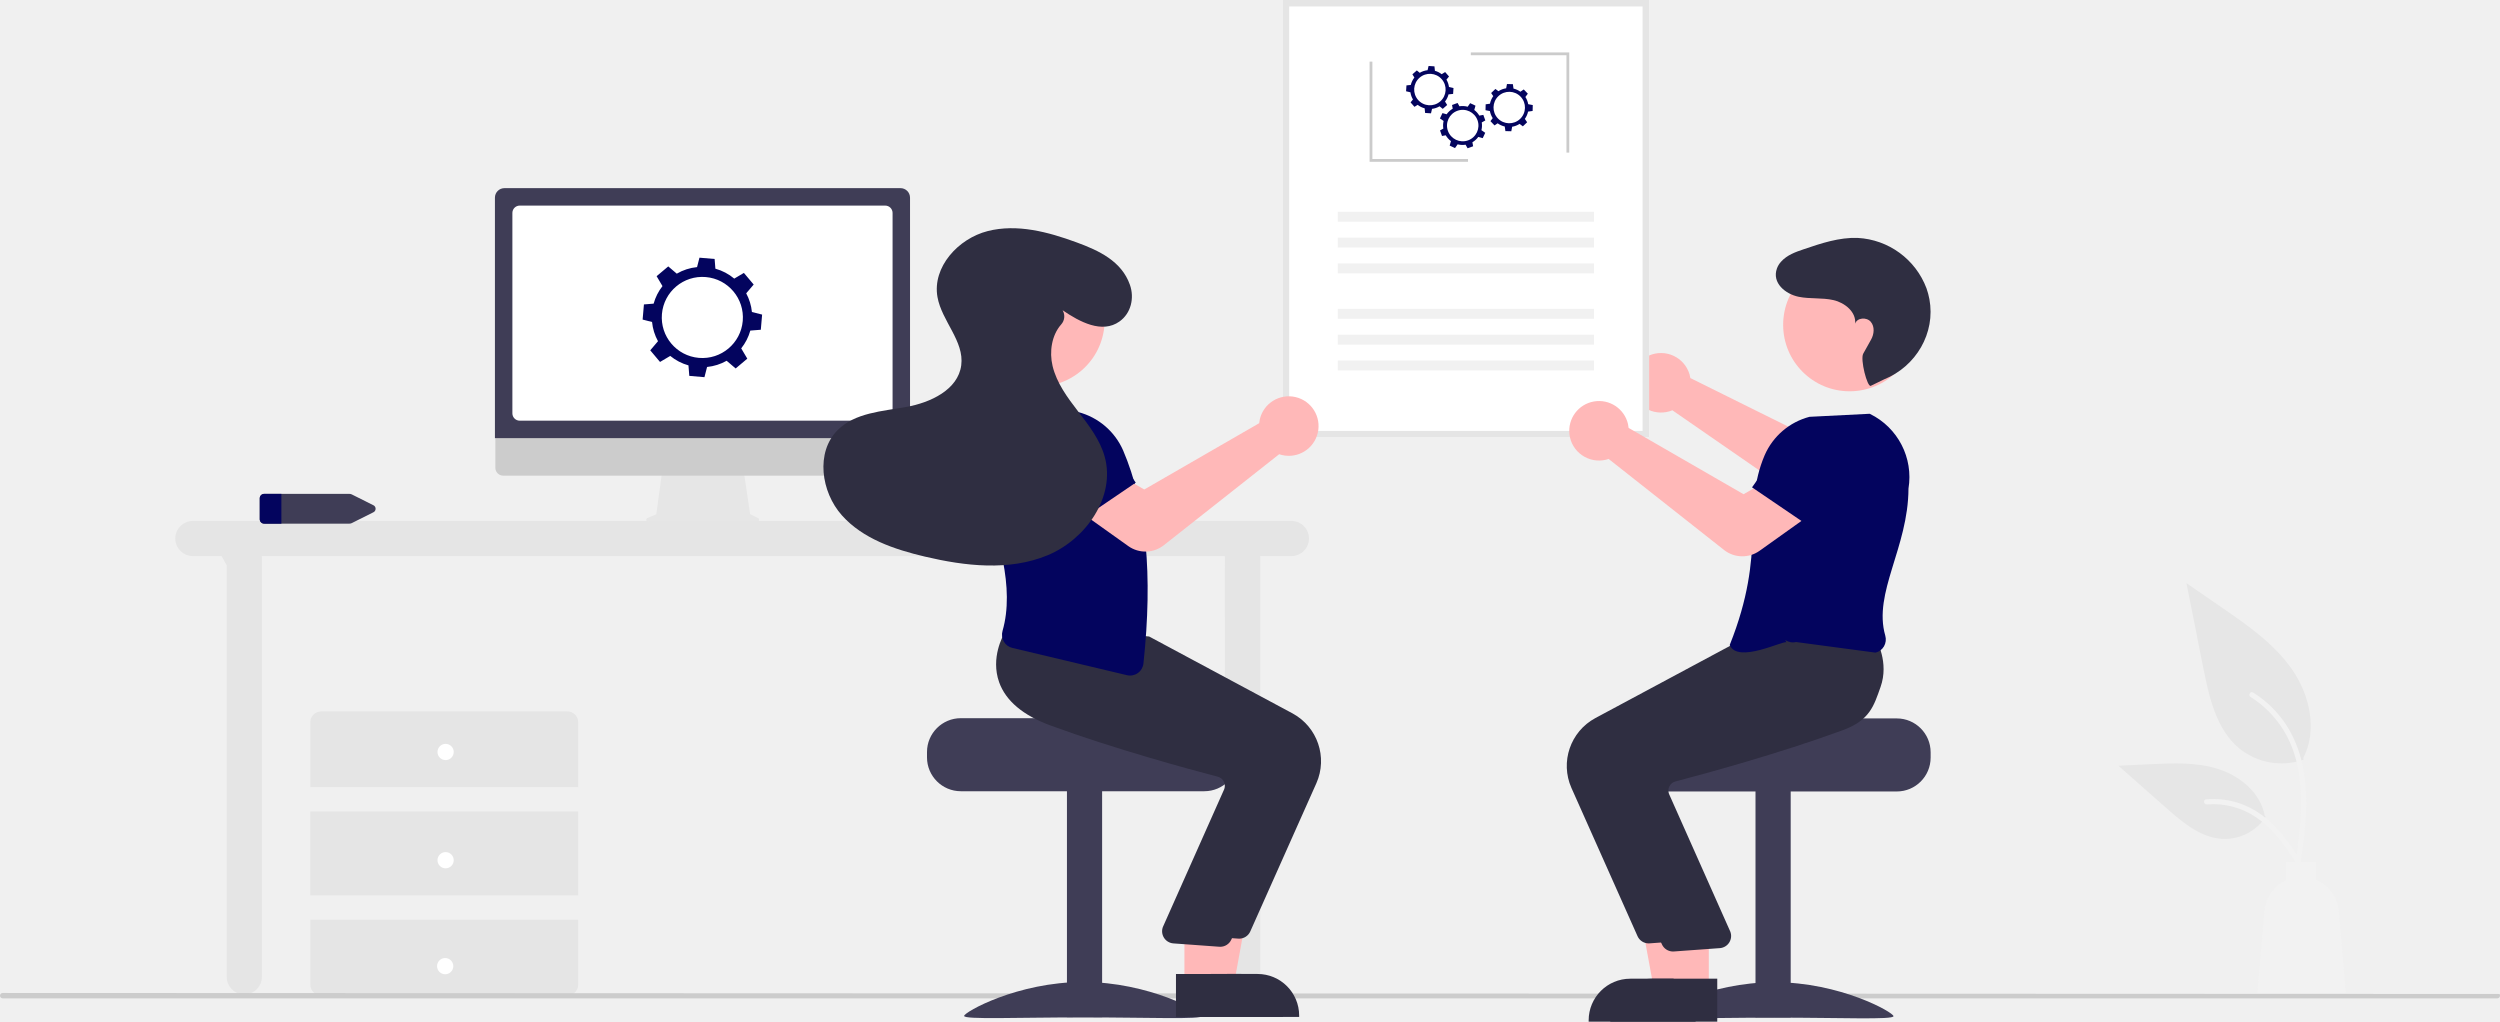
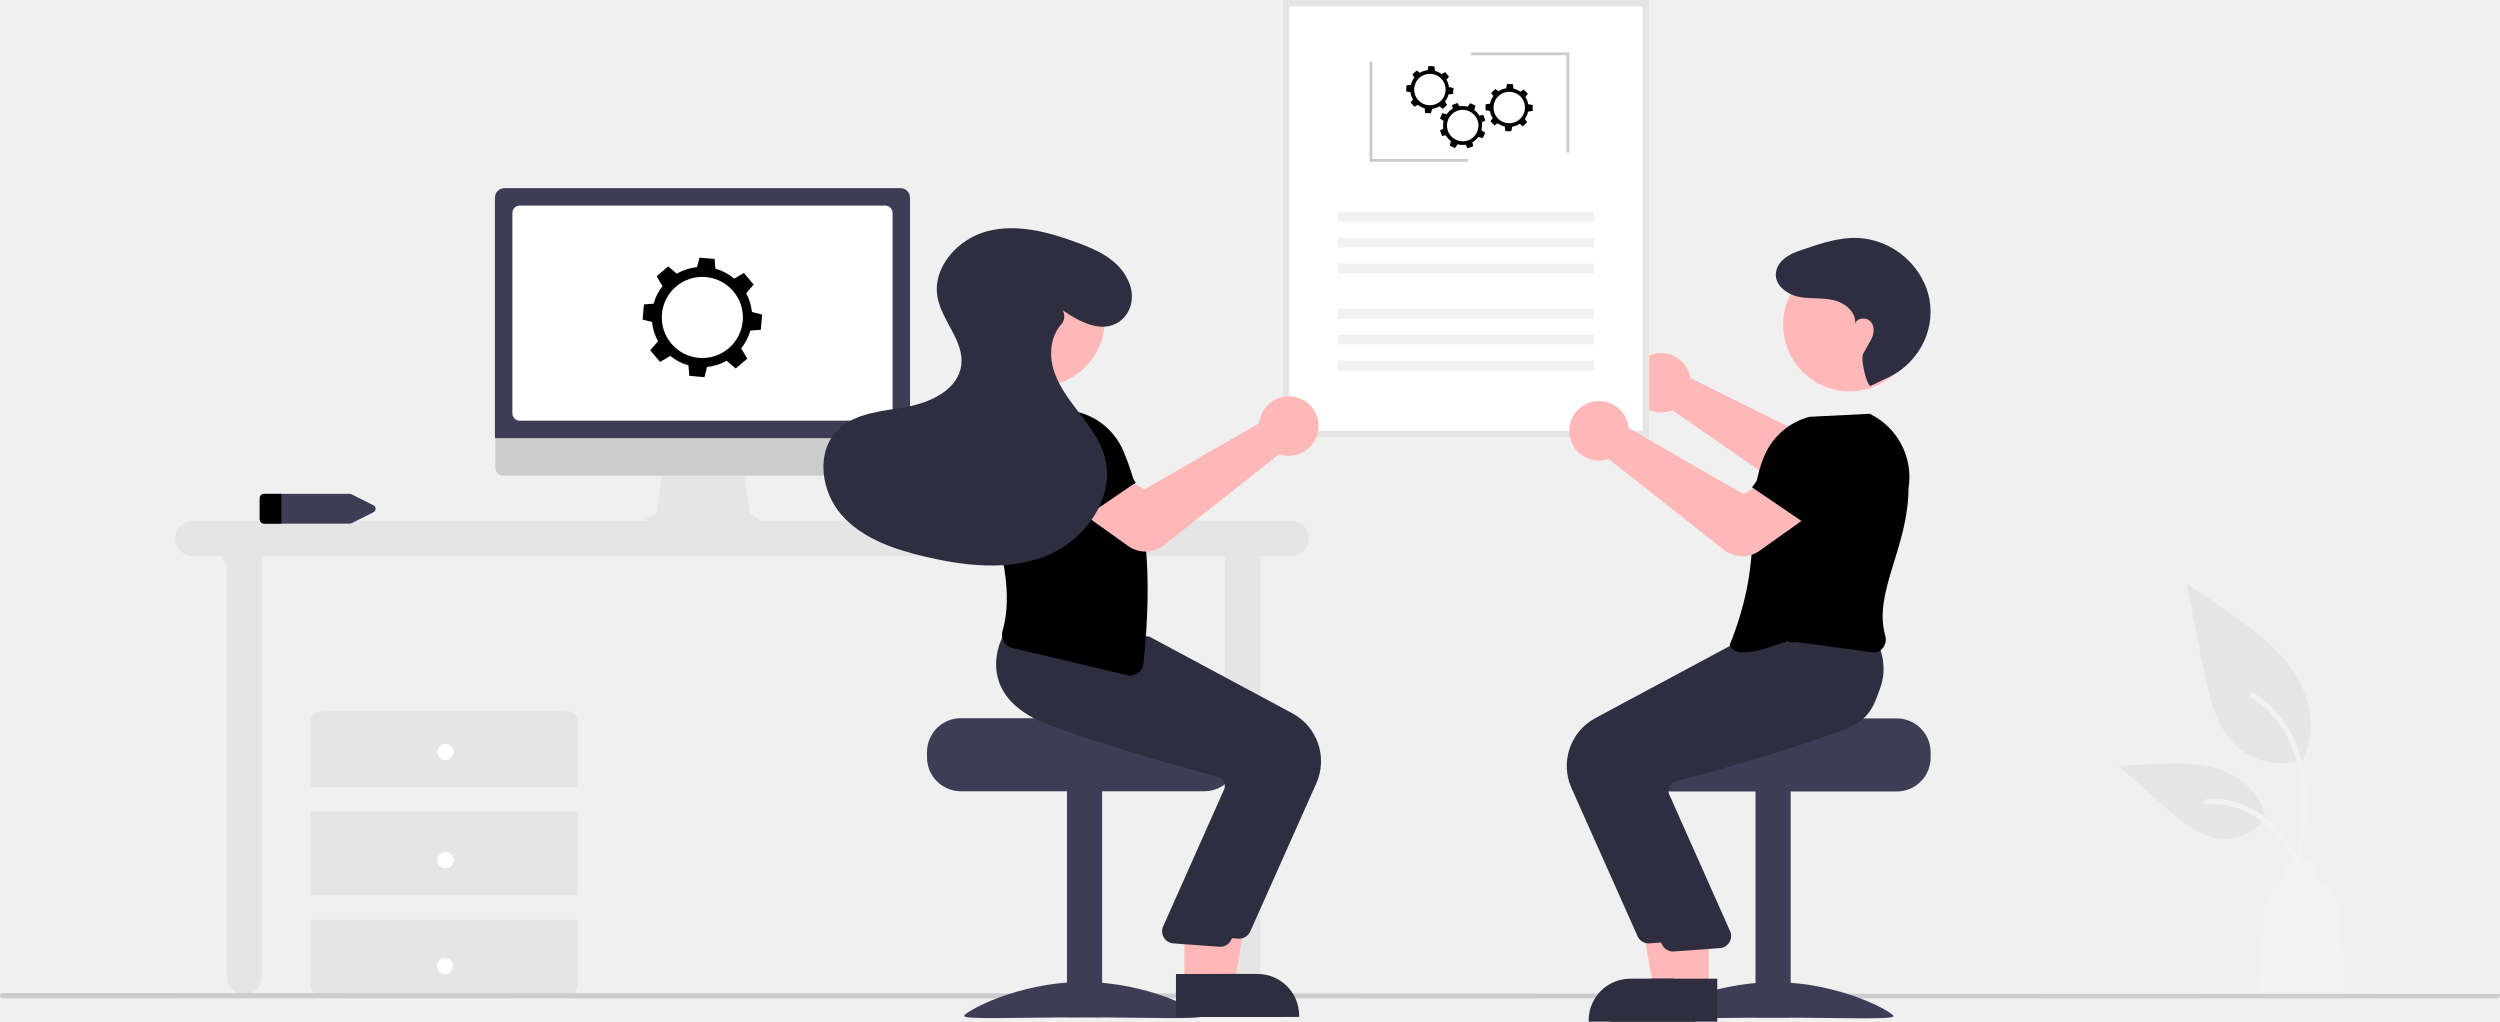
<svg xmlns="http://www.w3.org/2000/svg" data-name="Layer 1" width="924" height="377.613" viewBox="0 0 924 377.613">
  <path d="M747.545,392.573a11.003,11.003,0,0,1,14.89,6.915,10.593,10.593,0,0,1,.32,1.435l43.938,21.788,10.168-6.739,12.652,14.565-15.526,12.61a11.148,11.148,0,0,1-13.301.513L756.107,412.832a10.51,10.51,0,0,1-1.015.37,11.003,11.003,0,0,1-14.01-8.561,10.704,10.704,0,0,1-.163-1.34A11.036,11.036,0,0,1,747.545,392.573Z" transform="translate(-138 -261.1934)" fill="#ffb8b8" />
  <path d="M202.796,460.226a6.5,6.5,0,0,0,6.5,6.5h10.609l1.891,3.427V622.226a6.5,6.5,0,0,0,13,0v-155.5H590.697l.099,155.5a6.5,6.5,0,0,0,13,0v-155.5h11.5a6.5,6.5,0,0,0,0-13h-406A6.5,6.5,0,0,0,202.796,460.226Z" transform="translate(-138 -261.1934)" fill="#e5e5e5" />
  <path d="M351.697,552.127v-24a4,4,0,0,0-4-4h-91a4,4,0,0,0-4,4v24Z" transform="translate(-138 -261.1934)" fill="#e5e5e5" />
  <rect x="114.697" y="299.934" width="99" height="31" fill="#e5e5e5" />
  <path d="M252.697,601.127v24a4,4,0,0,0,4,4h91a4,4,0,0,0,4-4v-24Z" transform="translate(-138 -261.1934)" fill="#e5e5e5" />
  <circle cx="164.697" cy="277.934" r="3" fill="#fff" />
  <circle cx="164.697" cy="317.934" r="3" fill="#fff" />
  <circle cx="164.536" cy="357.087" r="3" fill="#fff" />
  <path d="M234,445.26v7.94a1.649,1.649,0,0,0,1.74,1.53h31.42a1.941,1.941,0,0,0,.86-.2l7.93-3.97a1.445,1.445,0,0,0,0-2.66l-7.93-3.97a1.941,1.941,0,0,0-.86-.2H235.74A1.649,1.649,0,0,0,234,445.26Z" transform="translate(-138 -261.1934)" fill="#3f3d56" />
-   <path d="M235.74,443.73H242v11h-6.26a1.649,1.649,0,0,1-1.74-1.53v-7.94A1.649,1.649,0,0,1,235.74,443.73Z" transform="translate(-138 -261.1934)" fill="#03045e" />
+   <path d="M235.74,443.73H242v11h-6.26a1.649,1.649,0,0,1-1.74-1.53v-7.94A1.649,1.649,0,0,1,235.74,443.73Z" transform="translate(-138 -261.1934)" fill="#000" />
  <path d="M989.444,541.948a24.745,24.745,0,0,1-23.895-4.209c-8.369-7.025-10.993-18.598-13.128-29.314q-3.158-15.848-6.315-31.696l13.221,9.104c9.508,6.547,19.23,13.304,25.814,22.786s9.457,22.428,4.167,32.689" transform="translate(-138 -261.1934)" fill="#e6e6e6" />
  <path d="M988.314,580.322c1.338-9.747,2.714-19.62,1.776-29.472-.834-8.75-3.503-17.295-8.937-24.302A40.427,40.427,0,0,0,970.78,517.149c-1.037-.655-1.992.989-.959,1.641A38.433,38.433,0,0,1,985.023,537.133c3.31,8.418,3.841,17.595,3.271,26.538-.345,5.408-1.076,10.781-1.813,16.146a.985.985,0,0,0,.664,1.169.956.956,0,0,0,1.169-.664Z" transform="translate(-138 -261.1934)" fill="#f2f2f2" />
  <path d="M975.425,563.074a18.215,18.215,0,0,1-15.871,8.192c-8.034-.381-14.732-5.989-20.762-11.312l-17.834-15.746,11.803-.565c8.488-.406,17.195-.785,25.28,1.832s15.541,8.917,17.019,17.285" transform="translate(-138 -261.1934)" fill="#e6e6e6" />
  <path d="M992.096,585.926c-6.441-11.397-13.912-24.063-27.261-28.111a30.421,30.421,0,0,0-11.466-1.184c-1.217.105-.913,1.982.302,1.877a28.261,28.261,0,0,1,18.299,4.841c5.159,3.512,9.177,8.394,12.577,13.572,2.083,3.171,3.948,6.478,5.814,9.779.596,1.055,2.339.293,1.736-.774Z" transform="translate(-138 -261.1934)" fill="#f2f2f2" />
  <path d="M1002.416,597.922a13.793,13.793,0,0,0-8.452-11.552v-6.589h-11.051v6.796a13.786,13.786,0,0,0-7.992,11.345l-2.598,30.206h32.692Z" transform="translate(-138 -261.1934)" fill="#f2f2f2" />
  <path d="M138,629.193a1,1,0,0,1,1-1l922.364.364c.552,0,.636.084.636.636a1,1,0,0,1-1,1H139A1,1,0,0,1,138,629.193Z" transform="translate(-138 -261.1934)" fill="#ccc" />
  <path d="M377.282,452.651l3.283-1.382,2.252-16.456h29.988l2.441,16.389,2.937,1.468a.697.697,0,0,1-.312,1.321H377.552A.697.697,0,0,1,377.282,452.651Z" transform="translate(-138 -261.1934)" fill="#e6e6e6" />
  <path d="M321.079,434.084V413.311H474.212v20.772a2.918,2.918,0,0,1-2.912,2.918H323.991A2.918,2.918,0,0,1,321.079,434.084Z" transform="translate(-138 -261.1934)" fill="#ccc" />
  <path d="M320.925,334.248a3.522,3.522,0,0,1,3.518-3.518H470.828a3.522,3.522,0,0,1,3.518,3.518V423.129H320.925Z" transform="translate(-138 -261.1934)" fill="#3f3d56" />
  <path d="M327.376,413.966V339.893a2.715,2.715,0,0,1,2.712-2.712H465.183a2.715,2.715,0,0,1,2.712,2.712v74.073a2.715,2.715,0,0,1-2.712,2.712H330.089A2.715,2.715,0,0,1,327.376,413.966Z" transform="translate(-138 -261.1934)" fill="#fff" />
  <path d="M612.1,261.193l135.391,0,0,161.66-135.391,0Z" transform="translate(-138 -261.1934)" fill="#fff" />
  <path d="M612.1,261.193l135.391,0,0,161.66-135.391,0Zm133.002,2.388-130.614,0,0,156.883,130.614,0Z" transform="translate(-138 -261.1934)" fill="#e5e5e5" />
  <rect x="494.441" y="78.285" width="94.708" height="3.66" fill="#f1f1f1" />
  <polygon points="578.965 56.406 579.997 56.406 579.997 19.379 543.614 19.379 543.614 20.412 578.965 20.412 578.965 56.406" fill="#cbcbcb" />
  <polygon points="506.199 59.803 542.582 59.803 542.582 58.771 507.231 58.771 507.231 22.777 506.199 22.777 506.199 59.803" fill="#cbcbcb" />
  <rect x="494.441" y="87.827" width="94.708" height="3.66" fill="#f1f1f1" />
  <rect x="494.441" y="97.37" width="94.708" height="3.66" fill="#f1f1f1" />
  <rect x="494.441" y="114.164" width="94.708" height="3.66" fill="#f1f1f1" />
  <rect x="494.441" y="123.707" width="94.708" height="3.66" fill="#f1f1f1" />
  <rect x="494.441" y="133.249" width="94.708" height="3.66" fill="#f1f1f1" />
-   <path d="M672.606,290.629l.955-1.169-1.439-1.638-1.282.796a7.149,7.149,0,0,0-2.498-1.26l-.166-1.643-2.175-.141-.366,1.563a7.152,7.152,0,0,0-2.897.967l-1.081-.883-1.638,1.438.736,1.185a7.15,7.15,0,0,0-1.332,2.748l-1.597.161-.141,2.175,1.608.376a7.147,7.147,0,0,0,.937,2.656l-.883,1.081,1.438,1.638,1.185-.736a7.151,7.151,0,0,0,2.578,1.29l.172,1.706,2.175.141.387-1.654a7.151,7.151,0,0,0,2.787-.947l1.169.955,1.638-1.438-.796-1.282a7.152,7.152,0,0,0,1.299-2.642l1.69-.17.141-2.175-1.669-.391A7.151,7.151,0,0,0,672.606,290.629Zm-2.279,8.031a5.813,5.813,0,1,1,.531-8.204A5.813,5.813,0,0,1,670.327,298.661Z" transform="translate(-138 -261.1934)" fill="#03045e" />
-   <path d="M685.657,306.445l1.317-.736-.737-2.052-1.485.269a7.149,7.149,0,0,0-1.861-2.089l.449-1.589-1.971-.93-.914,1.319a7.152,7.152,0,0,0-3.05-.165l-.681-1.218-2.051.736.249,1.373a7.15,7.15,0,0,0-2.249,2.067l-1.544-.437L670.2,304.965l1.357.94a7.147,7.147,0,0,0-.104,2.814l-1.218.681.736,2.052,1.373-.249a7.151,7.151,0,0,0,1.924,2.147l-.467,1.65,1.971.93.968-1.397a7.151,7.151,0,0,0,2.94.143l.736,1.317,2.051-.736-.269-1.485a7.152,7.152,0,0,0,2.179-1.98l1.635.462.93-1.971-1.409-.976A7.151,7.151,0,0,0,685.657,306.445Zm-5.07,6.633a5.813,5.813,0,1,1,3.507-7.436A5.813,5.813,0,0,1,680.587,313.077Z" transform="translate(-138 -261.1934)" fill="#03045e" />
-   <path d="M701.781,297.034l.907-1.206-1.503-1.579-1.249.847a7.149,7.149,0,0,0-2.546-1.159l-.231-1.635-2.179-.054-.303,1.576a7.152,7.152,0,0,0-2.856,1.082l-1.115-.839-1.579,1.503.783,1.155a7.149,7.149,0,0,0-1.221,2.799l-1.589.225-.054,2.179,1.621.312a7.147,7.147,0,0,0,1.042,2.616l-.839,1.115,1.503,1.579,1.155-.783a7.15,7.15,0,0,0,2.628,1.186l.24,1.698,2.179.054.321-1.668a7.151,7.151,0,0,0,2.747-1.058l1.206.907,1.579-1.503-.846-1.249a7.152,7.152,0,0,0,1.192-2.692l1.682-.238.054-2.179-1.684-.324A7.151,7.151,0,0,0,701.781,297.034Zm-1.956,8.116a5.813,5.813,0,1,1,.203-8.219A5.813,5.813,0,0,1,699.825,305.15Z" transform="translate(-138 -261.1934)" fill="#03045e" />
-   <path d="M415.317,383.375l3.879-.308.482-5.601-3.769-.966a18.435,18.435,0,0,0-2.113-6.898l2.763-3.24-3.619-4.301-3.562,2.108a18.443,18.443,0,0,0-6.97-3.668l-.285-3.587-5.6-.482-.893,3.485a18.437,18.437,0,0,0-7.494,2.424l-3.15-2.686-4.301,3.619,2.169,3.664a18.43,18.43,0,0,0-3.272,6.484l-3.587.285-.482,5.6,3.485.894a18.44,18.44,0,0,0,2.199,7.103L378.329,390.67l3.619,4.301,3.77-2.232a18.442,18.442,0,0,0,6.738,3.498l.309,3.879,5.6.482.967-3.77a18.445,18.445,0,0,0,7.236-2.296l3.334,2.843,4.301-3.619-2.252-3.805A18.441,18.441,0,0,0,415.317,383.375ZM396.299,393.464a14.991,14.991,0,1,1,16.221-13.651A14.991,14.991,0,0,1,396.299,393.464Z" transform="translate(-138 -261.1934)" fill="#03045e" />
+   <path d="M672.606,290.629l.955-1.169-1.439-1.638-1.282.796a7.149,7.149,0,0,0-2.498-1.26l-.166-1.643-2.175-.141-.366,1.563a7.152,7.152,0,0,0-2.897.967l-1.081-.883-1.638,1.438.736,1.185a7.15,7.15,0,0,0-1.332,2.748l-1.597.161-.141,2.175,1.608.376a7.147,7.147,0,0,0,.937,2.656l-.883,1.081,1.438,1.638,1.185-.736a7.151,7.151,0,0,0,2.578,1.29l.172,1.706,2.175.141.387-1.654a7.151,7.151,0,0,0,2.787-.947l1.169.955,1.638-1.438-.796-1.282a7.152,7.152,0,0,0,1.299-2.642l1.69-.17.141-2.175-1.669-.391A7.151,7.151,0,0,0,672.606,290.629Zm-2.279,8.031a5.813,5.813,0,1,1,.531-8.204A5.813,5.813,0,0,1,670.327,298.661Z" transform="translate(-138 -261.1934)" fill="#000" />
+   <path d="M685.657,306.445l1.317-.736-.737-2.052-1.485.269a7.149,7.149,0,0,0-1.861-2.089l.449-1.589-1.971-.93-.914,1.319a7.152,7.152,0,0,0-3.05-.165l-.681-1.218-2.051.736.249,1.373a7.15,7.15,0,0,0-2.249,2.067l-1.544-.437L670.2,304.965l1.357.94a7.147,7.147,0,0,0-.104,2.814l-1.218.681.736,2.052,1.373-.249a7.151,7.151,0,0,0,1.924,2.147l-.467,1.65,1.971.93.968-1.397a7.151,7.151,0,0,0,2.94.143l.736,1.317,2.051-.736-.269-1.485a7.152,7.152,0,0,0,2.179-1.98l1.635.462.93-1.971-1.409-.976A7.151,7.151,0,0,0,685.657,306.445Zm-5.07,6.633a5.813,5.813,0,1,1,3.507-7.436A5.813,5.813,0,0,1,680.587,313.077Z" transform="translate(-138 -261.1934)" fill="#000" />
+   <path d="M701.781,297.034l.907-1.206-1.503-1.579-1.249.847a7.149,7.149,0,0,0-2.546-1.159l-.231-1.635-2.179-.054-.303,1.576a7.152,7.152,0,0,0-2.856,1.082l-1.115-.839-1.579,1.503.783,1.155a7.149,7.149,0,0,0-1.221,2.799l-1.589.225-.054,2.179,1.621.312a7.147,7.147,0,0,0,1.042,2.616l-.839,1.115,1.503,1.579,1.155-.783a7.15,7.15,0,0,0,2.628,1.186l.24,1.698,2.179.054.321-1.668a7.151,7.151,0,0,0,2.747-1.058l1.206.907,1.579-1.503-.846-1.249a7.152,7.152,0,0,0,1.192-2.692l1.682-.238.054-2.179-1.684-.324A7.151,7.151,0,0,0,701.781,297.034Zm-1.956,8.116a5.813,5.813,0,1,1,.203-8.219A5.813,5.813,0,0,1,699.825,305.15Z" transform="translate(-138 -261.1934)" fill="#000" />
+   <path d="M415.317,383.375l3.879-.308.482-5.601-3.769-.966a18.435,18.435,0,0,0-2.113-6.898l2.763-3.24-3.619-4.301-3.562,2.108a18.443,18.443,0,0,0-6.97-3.668l-.285-3.587-5.6-.482-.893,3.485a18.437,18.437,0,0,0-7.494,2.424l-3.15-2.686-4.301,3.619,2.169,3.664a18.43,18.43,0,0,0-3.272,6.484l-3.587.285-.482,5.6,3.485.894a18.44,18.44,0,0,0,2.199,7.103L378.329,390.67l3.619,4.301,3.77-2.232a18.442,18.442,0,0,0,6.738,3.498l.309,3.879,5.6.482.967-3.77a18.445,18.445,0,0,0,7.236-2.296l3.334,2.843,4.301-3.619-2.252-3.805A18.441,18.441,0,0,0,415.317,383.375ZM396.299,393.464a14.991,14.991,0,1,1,16.221-13.651A14.991,14.991,0,0,1,396.299,393.464Z" transform="translate(-138 -261.1934)" fill="#000" />
  <path d="M839.059,526.722H791.05c0,1.38-49.48,2.5-49.48,2.5a12.861,12.861,0,0,0-2.11,2,12.41,12.41,0,0,0-2.9,8v2a12.505,12.505,0,0,0,12.5,12.5h90a12.511,12.511,0,0,0,12.5-12.5v-2A12.517,12.517,0,0,0,839.059,526.722Z" transform="translate(-138 -261.1934)" fill="#3f3d56" />
  <rect x="648.836" y="292.032" width="13" height="84" fill="#3f3d56" />
  <path d="M749.836,636.768c0,1.405,19.699.543,44,.543s44,.861,44-.543-19.699-12.543-44-12.543S749.836,635.364,749.836,636.768Z" transform="translate(-138 -261.1934)" fill="#3f3d56" />
  <polygon points="623.571 365.73 611.312 365.729 605.479 333.932 623.573 333.933 623.571 365.73" fill="#ffb8b8" />
  <path d="M764.698,638.807l-39.531-.001v-.5a15.386,15.386,0,0,1,15.386-15.386h.002l24.144.001Z" transform="translate(-138 -261.1934)" fill="#2f2e41" />
  <path d="M743.235,607.205l-24.441-54.808a20.086,20.086,0,0,1,8.819-25.784l53.013-28.428,24.191-2.058,22.315-2.028.161.272c.206.348,5.004,8.635,1.76,17.722-2.46,6.893-8.859,12.276-19.019,16.002-23.714,8.695-51.109,16.127-61.786,18.918a3.451,3.451,0,0,0-2.211,1.76,3.498,3.498,0,0,0-.196,2.799l22.707,51.015a4.5,4.5,0,0,1-3.809,6.029l-16.967,1.235q-.216.021-.43.021A4.497,4.497,0,0,1,743.235,607.205Z" transform="translate(-138 -261.1934)" fill="#2f2e41" />
  <polygon points="631.571 365.73 619.312 365.729 613.479 333.932 631.573 333.933 631.571 365.73" fill="#ffb8b8" />
  <path d="M772.698,638.807l-39.531-.001v-.5a15.386,15.386,0,0,1,15.386-15.386h.002l24.144.001Z" transform="translate(-138 -261.1934)" fill="#2f2e41" />
  <path d="M752.235,610.205l-24.441-54.808a20.086,20.086,0,0,1,8.819-25.784l53.013-28.428,24.191-2.058,17.478-1.516-.002-.24c.206.348,5.004,8.635,1.76,17.722-2.46,6.893-3.859,12.276-14.019,16.002-23.714,8.695-51.109,16.127-61.786,18.918a3.451,3.451,0,0,0-2.211,1.76,3.498,3.498,0,0,0-.196,2.799l22.707,51.015a4.5,4.5,0,0,1-3.809,6.029l-16.967,1.235q-.216.021-.43.021A4.497,4.497,0,0,1,752.235,610.205Z" transform="translate(-138 -261.1934)" fill="#2f2e41" />
-   <path d="M798.295,498.612c-1.172-.829-18,8-21,1,14-35,4.353-50.114,12.928-70.184a24.992,24.992,0,0,1,16.567-14.18l22.25-1.123.115.056a26.005,26.005,0,0,1,14.219,27.588c-.079,21.843-13.148,38.503-8.579,54.346a5.122,5.122,0,0,1-.484,3.983,4.884,4.884,0,0,1-3.116,2.309l-29.378-3.919a4.964,4.964,0,0,1-4.017-.777Z" transform="translate(-138 -261.1934)" fill="#03045e" />
+   <path d="M798.295,498.612c-1.172-.829-18,8-21,1,14-35,4.353-50.114,12.928-70.184a24.992,24.992,0,0,1,16.567-14.18l22.25-1.123.115.056a26.005,26.005,0,0,1,14.219,27.588c-.079,21.843-13.148,38.503-8.579,54.346a5.122,5.122,0,0,1-.484,3.983,4.884,4.884,0,0,1-3.116,2.309l-29.378-3.919a4.964,4.964,0,0,1-4.017-.777Z" transform="translate(-138 -261.1934)" fill="#000" />
  <circle cx="683.615" cy="120.06" r="24.561" fill="#ffb8b8" />
  <path d="M775.223,464.483l-42.674-33.666a10.517,10.517,0,0,1-1.036.306,11.027,11.027,0,0,1-8.818-1.691,10.913,10.913,0,0,1-4.626-7.733,11.001,11.001,0,0,1,21.635-3.801,10.574,10.574,0,0,1,.229,1.452l42.481,24.507,10.572-6.086,11.711,15.332-16.414,11.699A10.942,10.942,0,0,1,775.223,464.483Z" transform="translate(-138 -261.1934)" fill="#ffb8b8" />
-   <path d="M809.904,457.877l-24.349-16.557,11.443-16.207a11.168,11.168,0,0,1,13.929-3.64h0a11.168,11.168,0,0,1,5.894,13.283Z" transform="translate(-138 -261.1934)" fill="#03045e" />
+   <path d="M809.904,457.877l-24.349-16.557,11.443-16.207a11.168,11.168,0,0,1,13.929-3.64h0a11.168,11.168,0,0,1,5.894,13.283Z" transform="translate(-138 -261.1934)" fill="#000" />
  <path d="M829.438,403.797c-1.305.571-3.977-9.827-2.78-11.907,1.78-3.093,1.675-3.071,2.857-5.117s1.446-4.847-.084-6.648-5.072-1.562-5.77.696c.449-4.288-3.792-7.735-7.993-8.703s-8.632-.367-12.857-1.229c-4.902-1-10.003-5.11-8.047-10.501a7.593,7.593,0,0,1,1.481-2.434c2.26-2.541,5.421-3.626,8.512-4.675,6.43-2.182,13.036-4.392,19.822-4.151a28.798,28.798,0,0,1,25.446,18.609,26.158,26.158,0,0,1,1.083,4.025c2.329,12.524-4.944,24.878-16.756,29.647Z" transform="translate(-138 -261.1934)" fill="#2f2e41" />
  <path d="M480.619,539.133v2a12.511,12.511,0,0,0,12.5,12.5h90a12.505,12.505,0,0,0,12.5-12.5v-2a12.41,12.41,0,0,0-2.9-8,12.861,12.861,0,0,0-2.11-2s-49.48-1.12-49.48-2.5H493.119A12.517,12.517,0,0,0,480.619,539.133Z" transform="translate(-138 -261.1934)" fill="#3f3d56" />
  <rect x="394.343" y="291.943" width="13" height="84" fill="#3f3d56" />
  <path d="M538.343,624.136c-24.301,0-44,11.139-44,12.543s19.699.543,44,.543,44,.861,44-.543C582.343,635.275,562.643,624.136,538.343,624.136Z" transform="translate(-138 -261.1934)" fill="#3f3d56" />
  <polygon points="443.761 332.185 461.855 332.184 456.022 363.981 443.763 363.982 443.761 332.185" fill="#ffb8b8" />
  <path d="M578.636,621.172l24.144-.001h.002a15.386,15.386,0,0,1,15.386,15.386v.5l-39.531.001Z" transform="translate(-138 -261.1934)" fill="#2f2e41" />
  <path d="M595.993,608.124q-.214,0-.43-.021L578.597,606.868a4.5,4.5,0,0,1-3.809-6.029l22.707-51.015a3.498,3.498,0,0,0-.196-2.799,3.451,3.451,0,0,0-2.211-1.76c-10.677-2.791-38.072-10.223-61.786-18.918-10.16-3.726-16.559-9.109-19.019-16.002-3.243-9.087,1.555-17.374,1.76-17.722l.161-.272,22.315,2.028,24.191,2.058,53.013,28.428a20.086,20.086,0,0,1,8.819,25.784l-24.441,54.808A4.497,4.497,0,0,1,595.993,608.124Z" transform="translate(-138 -261.1934)" fill="#2f2e41" />
  <polygon points="437.761 332.185 455.855 332.184 450.022 363.981 437.763 363.982 437.761 332.185" fill="#ffb8b8" />
  <path d="M572.636,621.172l24.144-.001h.002a15.386,15.386,0,0,1,15.386,15.386v.5l-39.531.001Z" transform="translate(-138 -261.1934)" fill="#2f2e41" />
  <path d="M588.993,611.124q-.214,0-.43-.021L571.597,609.868a4.5,4.5,0,0,1-3.809-6.029l22.707-51.015a3.498,3.498,0,0,0-.196-2.799,3.451,3.451,0,0,0-2.211-1.76c-10.677-2.791-38.072-10.223-61.786-18.918-10.16-3.726-16.559-9.109-19.019-16.002-3.243-9.087,1.555-17.374,1.76-17.722l.161-.272,22.315,2.028,24.191,2.058,53.013,28.428a20.086,20.086,0,0,1,8.819,25.784l-24.441,54.808A4.497,4.497,0,0,1,588.993,611.124Z" transform="translate(-138 -261.1934)" fill="#2f2e41" />
-   <path d="M503.504,417.08a11.168,11.168,0,0,1,14.263-2.784h0a11.168,11.168,0,0,1,5.002,13.5l-6.72,18.667-27.525-10.459Z" transform="translate(-138 -261.1934)" fill="#03045e" />
-   <path d="M558.534,509.963a4.964,4.964,0,0,1-4.017.777l-42.378-10.081a4.884,4.884,0,0,1-3.116-2.309,5.122,5.122,0,0,1-.484-3.983c4.57-15.843-1.422-35.483-8.579-54.346a26.005,26.005,0,0,1,14.219-27.588l.115-.056,22.25,1.123a24.992,24.992,0,0,1,16.567,14.18c8.576,20.071,11.031,45.825,7.506,78.735a4.999,4.999,0,0,1-2.083,3.549Z" transform="translate(-138 -261.1934)" fill="#03045e" />
+   <path d="M503.504,417.08a11.168,11.168,0,0,1,14.263-2.784h0a11.168,11.168,0,0,1,5.002,13.5l-6.72,18.667-27.525-10.459Z" transform="translate(-138 -261.1934)" fill="#000" />
+   <path d="M558.534,509.963a4.964,4.964,0,0,1-4.017.777l-42.378-10.081a4.884,4.884,0,0,1-3.116-2.309,5.122,5.122,0,0,1-.484-3.983c4.57-15.843-1.422-35.483-8.579-54.346a26.005,26.005,0,0,1,14.219-27.588l.115-.056,22.25,1.123a24.992,24.992,0,0,1,16.567,14.18c8.576,20.071,11.031,45.825,7.506,78.735a4.999,4.999,0,0,1-2.083,3.549Z" transform="translate(-138 -261.1934)" fill="#000" />
  <circle cx="521.72" cy="379.505" r="24.561" transform="translate(-74.45489 572.5051) rotate(-80.78253)" fill="#ffb8b8" />
  <path d="M555.052,463.054l-16.414-11.699,11.711-15.332,10.572,6.086,42.481-24.507a10.574,10.574,0,0,1,.229-1.452,11,11,0,1,1,8.191,13.226,10.518,10.518,0,0,1-1.036-.306l-42.674,33.666A10.942,10.942,0,0,1,555.052,463.054Z" transform="translate(-138 -261.1934)" fill="#ffb8b8" />
-   <path d="M526.513,433.007a11.168,11.168,0,0,1,5.894-13.283h0a11.168,11.168,0,0,1,13.929,3.64l11.443,16.207-24.349,16.557Z" transform="translate(-138 -261.1934)" fill="#03045e" />
+   <path d="M526.513,433.007a11.168,11.168,0,0,1,5.894-13.283h0a11.168,11.168,0,0,1,13.929,3.64l11.443,16.207-24.349,16.557Z" transform="translate(-138 -261.1934)" fill="#000" />
  <path d="M530.785,375.951a4.437,4.437,0,0,1-.594,5.186c-3.489,3.946-4.419,10.054-3.162,15.315,1.509,6.313,5.516,11.693,9.472,16.839s8.051,10.431,9.789,16.685c4.114,14.805-6.938,30.594-21.141,36.46s-30.378,4.008-45.332.474c-11.287-2.667-22.935-6.591-30.654-15.248s-9.767-23.311-1.564-31.51c6.43-6.427,16.443-6.945,25.391-8.555s19.083-6.354,20.281-15.367c1.191-8.955-7.199-16.355-8.779-25.25-1.965-11.06,7.655-21.599,18.541-24.373s22.367.307,32.911,4.181c8.111,2.979,16.593,6.866,19.681,15.695,1.717,4.909.383,10.504-3.851,13.525-6.447,4.601-14.736.16-21.049-4.161Z" transform="translate(-138 -261.1934)" fill="#2f2e41" />
</svg>
